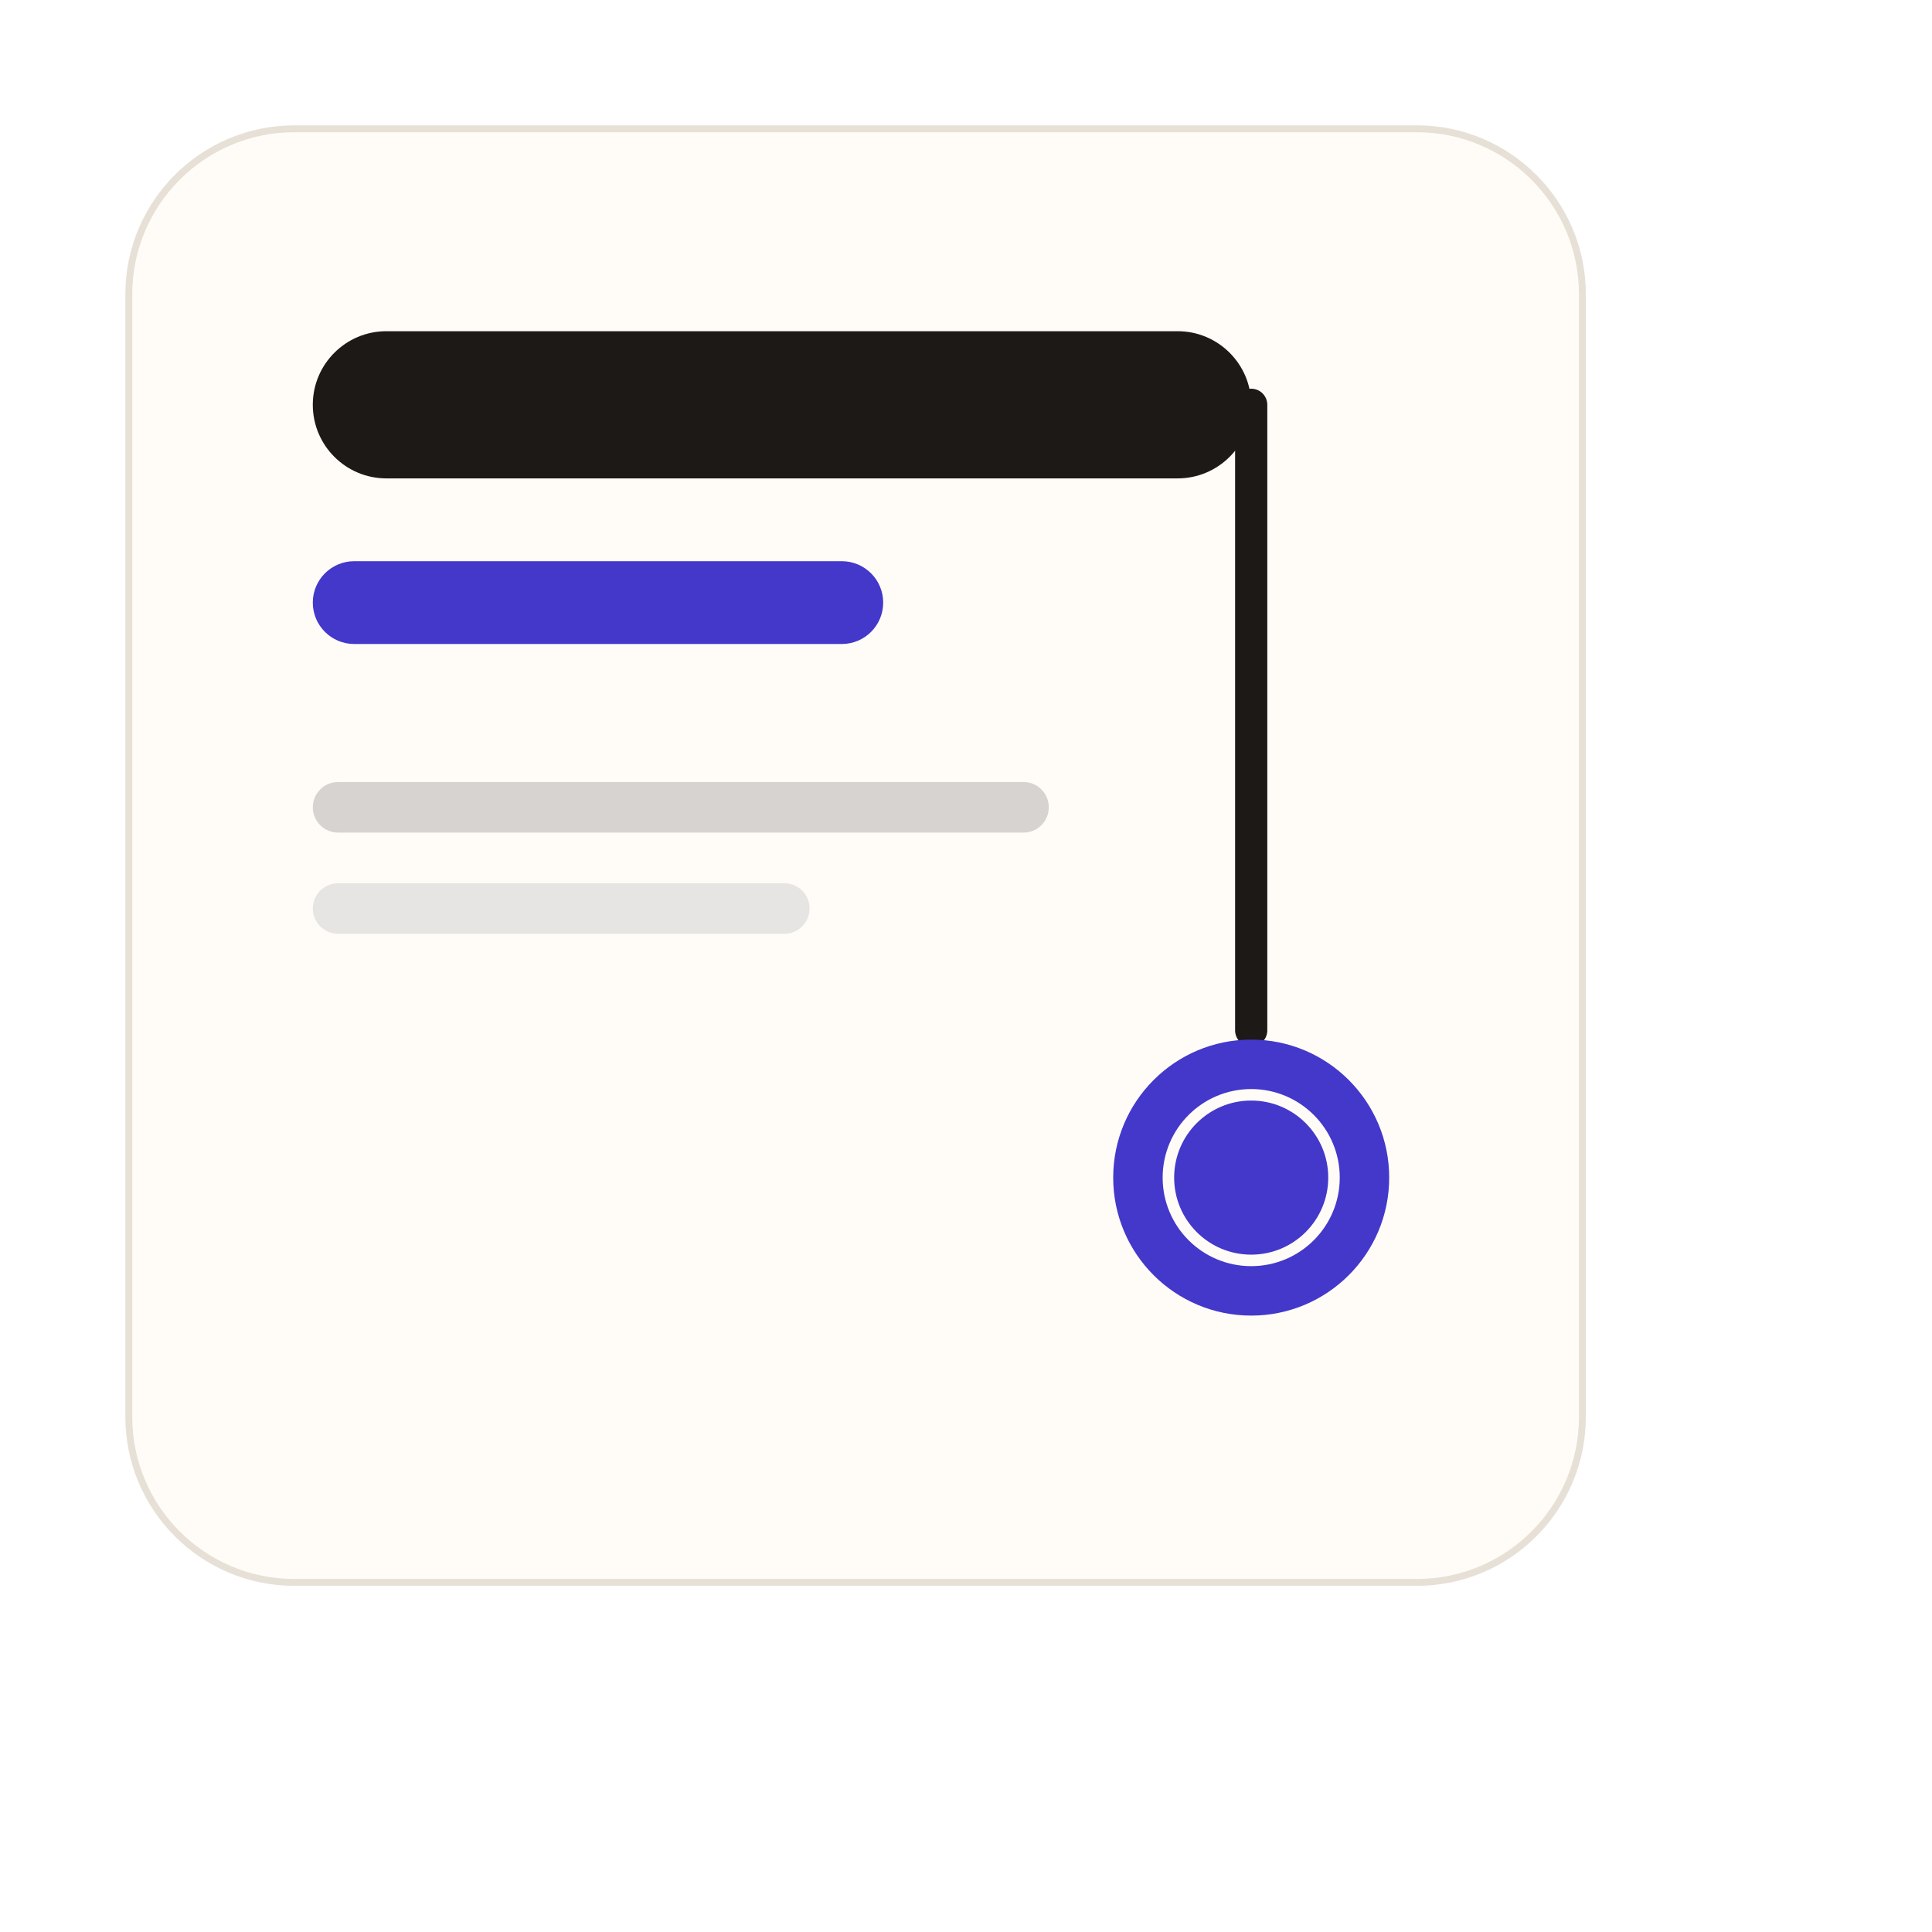
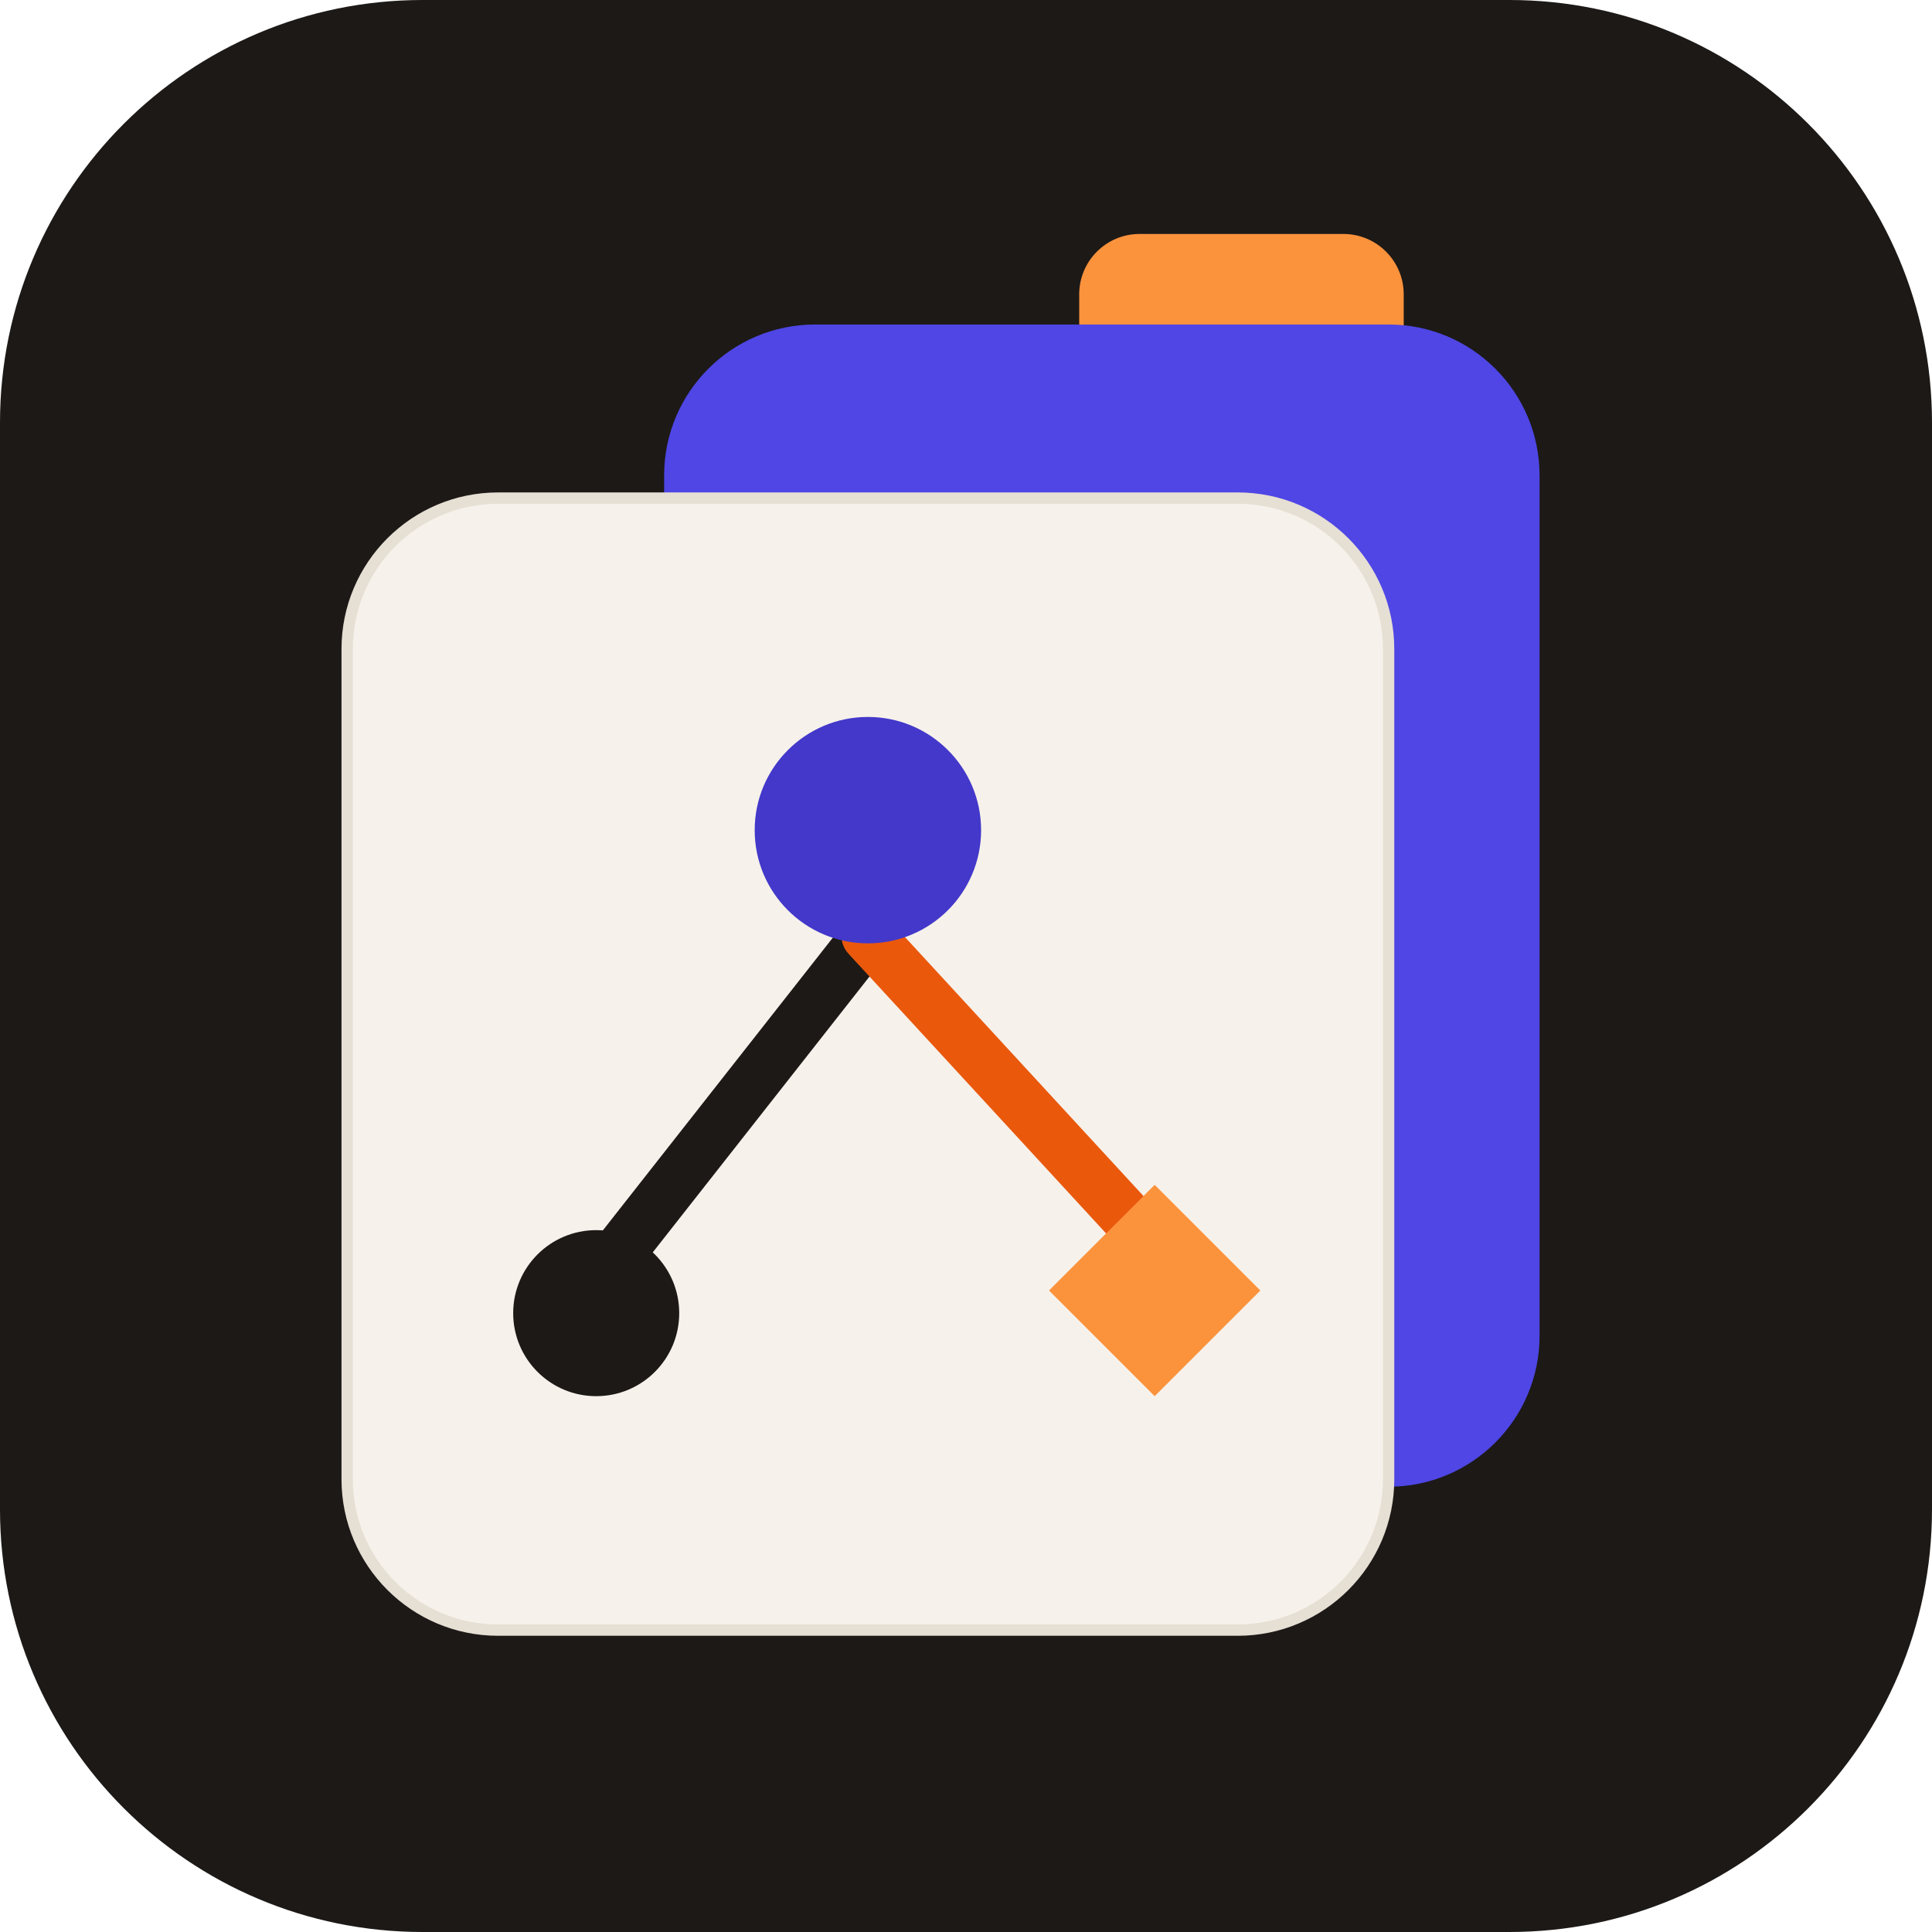
- <svg xmlns="http://www.w3.org/2000/svg" width="420" height="420" viewBox="0 0 420 420" fill="none" role="img" aria-label="vocable mark">
-   <rect x="28" y="28" width="316" height="316" rx="36" fill="#fffcf8" stroke="#e7e0d6" stroke-width="1.5" />
-   <rect x="68" y="72" width="204" height="32" rx="16" fill="#1c1917" />
-   <path d="M272 88 V224" stroke="#1c1917" stroke-width="7" stroke-linecap="round" />
-   <circle cx="272" cy="256" r="30" fill="#4338ca" />
-   <circle cx="272" cy="256" r="18" fill="none" stroke="#fffcf8" stroke-width="2.5" />
-   <rect x="68" y="122" width="124" height="18" rx="9" fill="#4338ca" />
-   <rect x="68" y="170" width="160" height="11" rx="5.5" fill="#d6d3d1" />
-   <rect x="68" y="192" width="108" height="11" rx="5.5" fill="#e7e5e4" />
+ <svg xmlns="http://www.w3.org/2000/svg" width="420" height="420" viewBox="0 0 512 512" fill="none" role="img" aria-label="ontaria mark">
+   <rect width="512" height="512" rx="112" fill="#1c1917" />
+   <rect x="286" y="62" width="86" height="48" rx="16" fill="#fb923c" />
+   <rect x="176" y="86" width="232" height="308" rx="40" fill="#4f46e5" />
+   <rect x="92" y="132" width="276" height="300" rx="40" fill="#f6f1ea" />
+   <rect x="92" y="132" width="276" height="300" rx="40" stroke="#e6dfd4" stroke-width="3" />
+   <path d="M230 248 L164 332" stroke="#1c1917" stroke-width="14" stroke-linecap="round" />
+   <path d="M230 248 L300 324" stroke="#ea580c" stroke-width="14" stroke-linecap="round" />
+   <circle cx="230" cy="220" r="30" fill="#4338ca" />
+   <circle cx="158" cy="348" r="22" fill="#1c1917" />
+   <path d="M306 314 L334 342 L306 370 L278 342 Z" fill="#fb923c" />
</svg>
